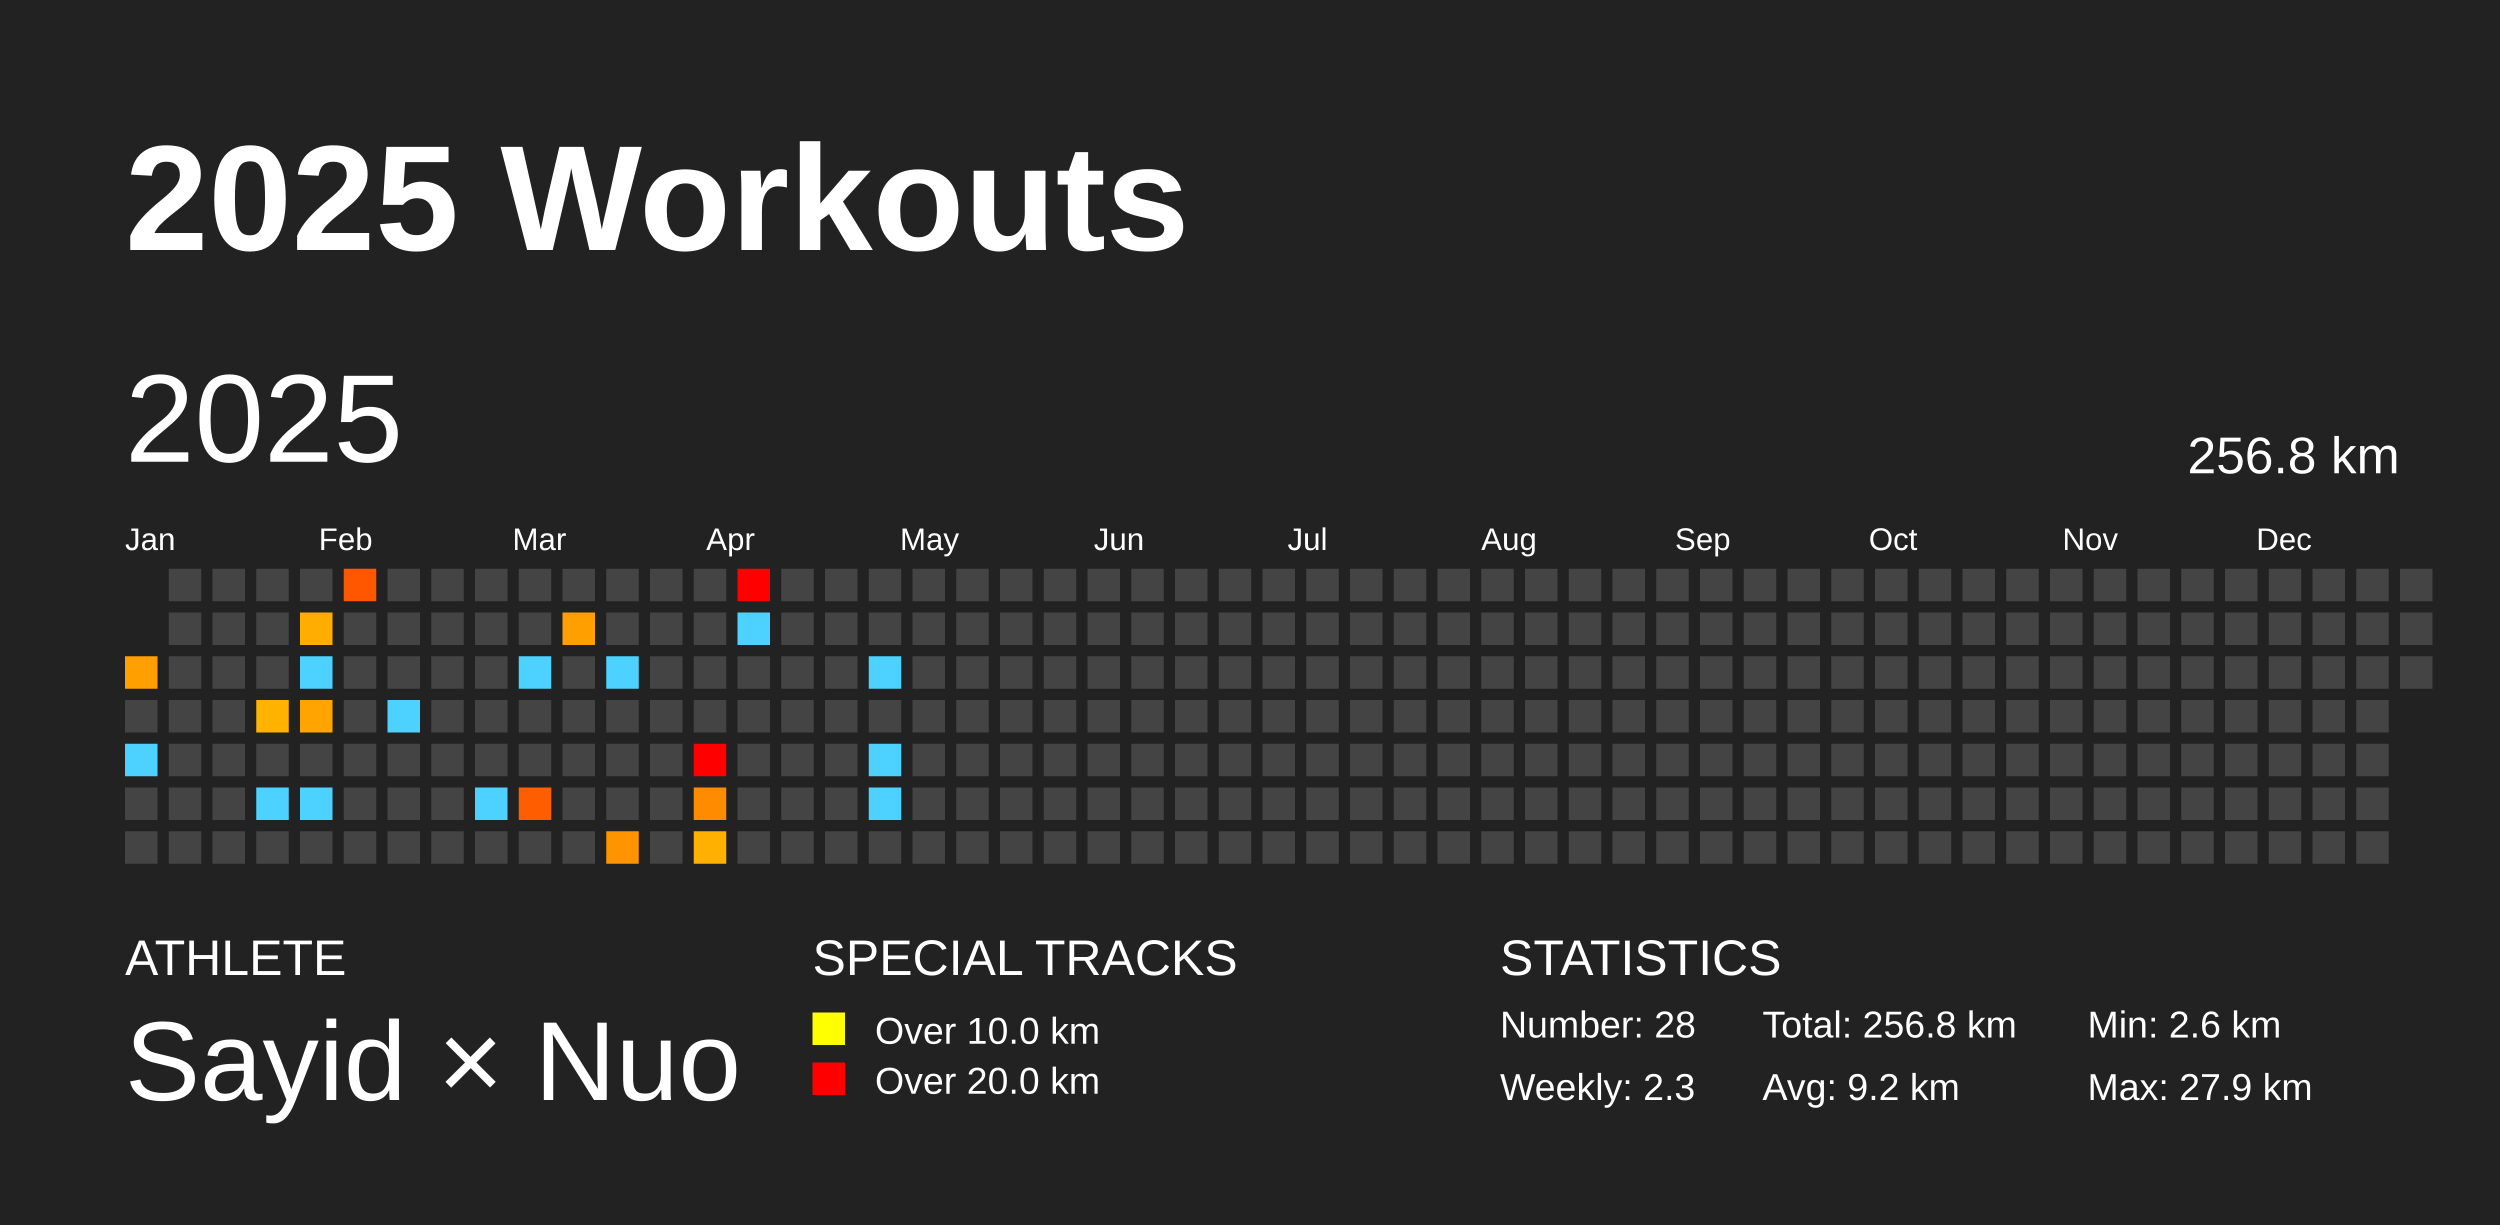
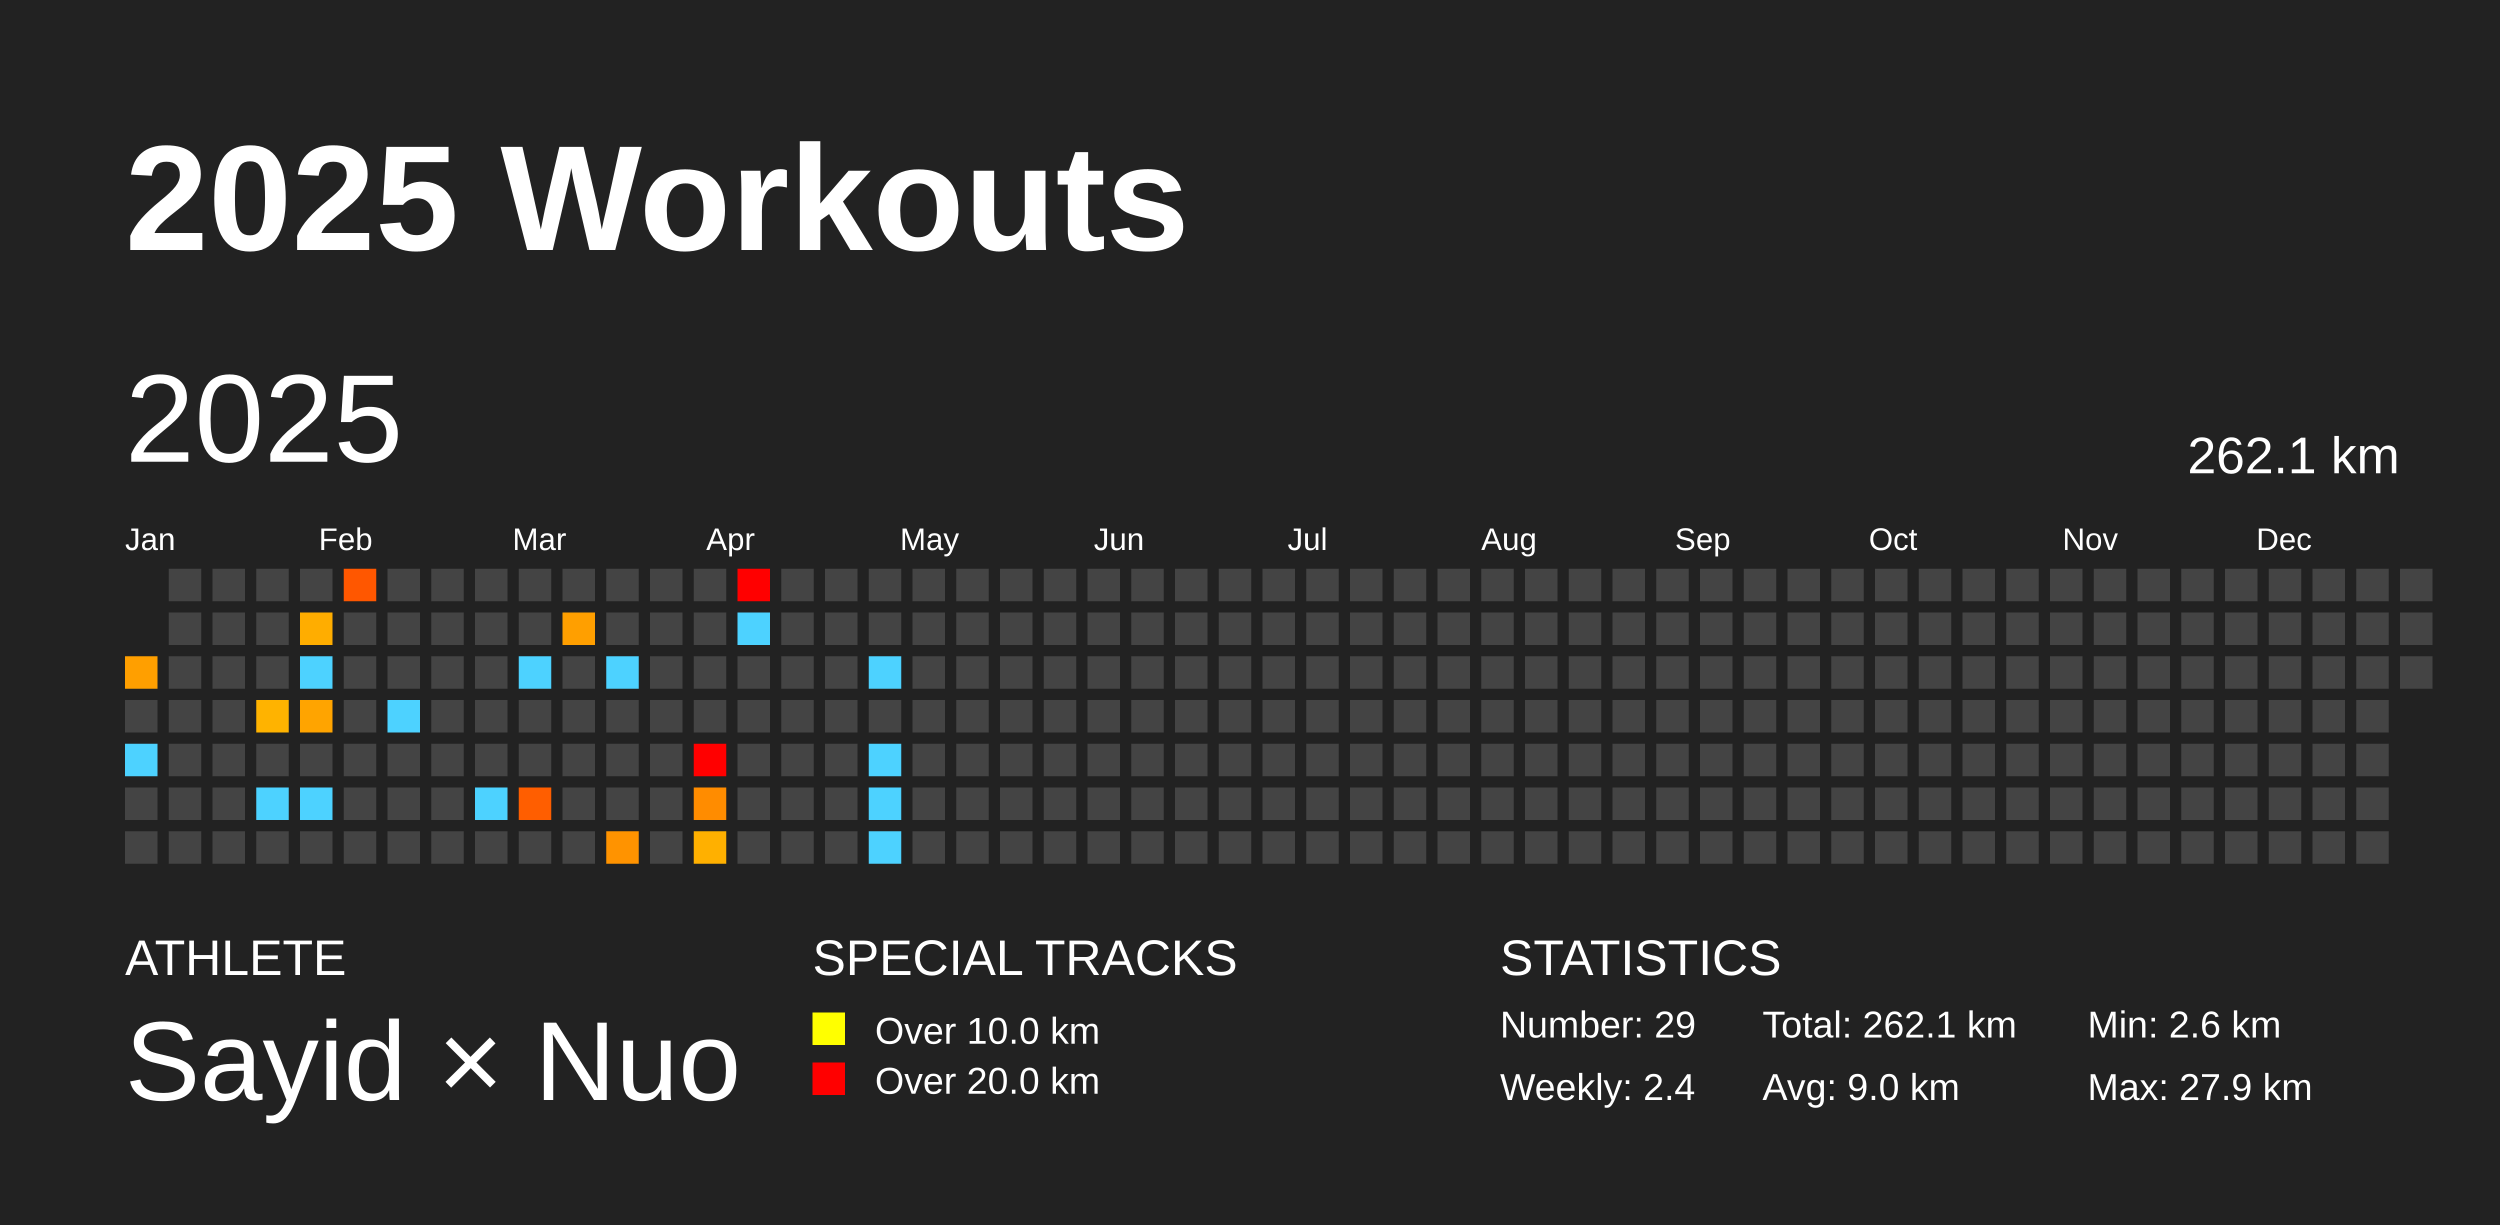
<svg xmlns="http://www.w3.org/2000/svg" baseProfile="full" height="98mm" version="1.1" viewBox="0,0,200,98" width="200mm">
  <defs />
  <rect fill="#222222" height="98" width="200" x="0" y="0" />
  <text fill="#FFFFFF" style="font-size:12px; font-family:Arial; font-weight:bold;" x="10" y="20">2025 Workouts</text>
  <text fill="#FFFFFF" style="font-size:4px; font-family:Arial" x="10" y="78">ATHLETE</text>
  <text fill="#FFFFFF" style="font-size:9px; font-family:Arial" x="10" y="88">Sayid × Nuo</text>
  <text fill="#FFFFFF" style="font-size:4px; font-family:Arial" x="65" y="78">SPECIAL TRACKS</text>
  <rect fill="yellow" height="2.6" width="2.6" x="65" y="81" />
  <text fill="#FFFFFF" style="font-size:3px; font-family:Arial" x="70" y="83.5">Over 10.0 km</text>
  <rect fill="red" height="2.6" width="2.6" x="65" y="85" />
  <text fill="#FFFFFF" style="font-size:3px; font-family:Arial" x="70" y="87.5">Over 20.0 km</text>
  <text fill="#FFFFFF" style="font-size:4px; font-family:Arial" x="120" y="78">STATISTICS</text>
-   <text fill="#FFFFFF" style="font-size:3px; font-family:Arial" x="120" y="83">Number: 28</text>
-   <text fill="#FFFFFF" style="font-size:3px; font-family:Arial" x="120" y="88">Weekly: 2.3</text>
-   <text fill="#FFFFFF" style="font-size:3px; font-family:Arial" x="141" y="83">Total: 256.8 km</text>
-   <text fill="#FFFFFF" style="font-size:3px; font-family:Arial" x="141" y="88">Avg: 9.2 km</text>
+   <text fill="#FFFFFF" style="font-size:3px; font-family:Arial" x="120" y="83">Number: 29</text>
+   <text fill="#FFFFFF" style="font-size:3px; font-family:Arial" x="120" y="88">Weekly: 2.4</text>
+   <text fill="#FFFFFF" style="font-size:3px; font-family:Arial" x="141" y="83">Total: 262.1 km</text>
+   <text fill="#FFFFFF" style="font-size:3px; font-family:Arial" x="141" y="88">Avg: 9.0 km</text>
  <text fill="#FFFFFF" style="font-size:3px; font-family:Arial" x="167" y="83">Min: 2.6 km</text>
  <text fill="#FFFFFF" style="font-size:3px; font-family:Arial" x="167" y="88">Max: 27.9 km</text>
  <text dominant-baseline="hanging" fill="#FFFFFF" style="font-size:10.0px; font-family:Arial;" x="10" y="30">2025</text>
-   <text dominant-baseline="hanging" fill="#FFFFFF" style="font-size:4.125px; font-family:Arial;" x="175" y="35">256.8 km</text>
+   <text dominant-baseline="hanging" fill="#FFFFFF" style="font-size:4.125px; font-family:Arial;" x="175" y="35">262.1 km</text>
  <text fill="#FFFFFF" style="font-size:2.5px; font-family:Arial" x="10.0" y="44">Jan</text>
  <text fill="#FFFFFF" style="font-size:2.5px; font-family:Arial" x="25.5" y="44">Feb</text>
  <text fill="#FFFFFF" style="font-size:2.5px; font-family:Arial" x="41.0" y="44">Mar</text>
  <text fill="#FFFFFF" style="font-size:2.5px; font-family:Arial" x="56.5" y="44">Apr</text>
  <text fill="#FFFFFF" style="font-size:2.5px; font-family:Arial" x="72.0" y="44">May</text>
  <text fill="#FFFFFF" style="font-size:2.5px; font-family:Arial" x="87.5" y="44">Jun</text>
  <text fill="#FFFFFF" style="font-size:2.5px; font-family:Arial" x="103.0" y="44">Jul</text>
  <text fill="#FFFFFF" style="font-size:2.5px; font-family:Arial" x="118.5" y="44">Aug</text>
  <text fill="#FFFFFF" style="font-size:2.5px; font-family:Arial" x="134.0" y="44">Sep</text>
  <text fill="#FFFFFF" style="font-size:2.5px; font-family:Arial" x="149.5" y="44">Oct</text>
  <text fill="#FFFFFF" style="font-size:2.5px; font-family:Arial" x="165.0" y="44">Nov</text>
  <text fill="#FFFFFF" style="font-size:2.5px; font-family:Arial" x="180.5" y="44">Dec</text>
  <rect fill="#ff9f00" height="2.6" width="2.6" x="10.0" y="52.5" />
  <rect fill="#444444" height="2.6" width="2.6" x="10.0" y="56.0" />
  <rect fill="#4dd2ff" height="2.6" width="2.6" x="10.0" y="59.5" />
  <rect fill="#444444" height="2.6" width="2.6" x="10.0" y="63.0" />
  <rect fill="#444444" height="2.6" width="2.6" x="10.0" y="66.5" />
  <rect fill="#444444" height="2.6" width="2.6" x="13.5" y="45.5" />
  <rect fill="#444444" height="2.6" width="2.6" x="13.5" y="49.0" />
  <rect fill="#444444" height="2.6" width="2.6" x="13.5" y="52.5" />
  <rect fill="#444444" height="2.6" width="2.6" x="13.5" y="56.0" />
  <rect fill="#444444" height="2.6" width="2.6" x="13.5" y="59.5" />
  <rect fill="#444444" height="2.6" width="2.6" x="13.5" y="63.0" />
  <rect fill="#444444" height="2.6" width="2.6" x="13.5" y="66.5" />
  <rect fill="#444444" height="2.6" width="2.6" x="17.0" y="45.5" />
  <rect fill="#444444" height="2.6" width="2.6" x="17.0" y="49.0" />
  <rect fill="#444444" height="2.6" width="2.6" x="17.0" y="52.5" />
  <rect fill="#444444" height="2.6" width="2.6" x="17.0" y="56.0" />
  <rect fill="#444444" height="2.6" width="2.6" x="17.0" y="59.5" />
  <rect fill="#444444" height="2.6" width="2.6" x="17.0" y="63.0" />
  <rect fill="#444444" height="2.6" width="2.6" x="17.0" y="66.5" />
  <rect fill="#444444" height="2.6" width="2.6" x="20.5" y="45.5" />
  <rect fill="#444444" height="2.6" width="2.6" x="20.5" y="49.0" />
  <rect fill="#444444" height="2.6" width="2.6" x="20.5" y="52.5" />
  <rect fill="#ffb300" height="2.6" width="2.6" x="20.5" y="56.0" />
  <rect fill="#444444" height="2.6" width="2.6" x="20.5" y="59.5" />
  <rect fill="#4dd2ff" height="2.6" width="2.6" x="20.5" y="63.0" />
  <rect fill="#444444" height="2.6" width="2.6" x="20.5" y="66.5" />
  <rect fill="#444444" height="2.6" width="2.6" x="24.0" y="45.5" />
  <rect fill="#ffad00" height="2.6" width="2.6" x="24.0" y="49.0" />
  <rect fill="#4dd2ff" height="2.6" width="2.6" x="24.0" y="52.5" />
  <rect fill="#ffa400" height="2.6" width="2.6" x="24.0" y="56.0" />
  <rect fill="#444444" height="2.6" width="2.6" x="24.0" y="59.5" />
  <rect fill="#4dd2ff" height="2.6" width="2.6" x="24.0" y="63.0" />
  <rect fill="#444444" height="2.6" width="2.6" x="24.0" y="66.5" />
  <rect fill="#ff5700" height="2.6" width="2.6" x="27.5" y="45.5" />
  <rect fill="#444444" height="2.6" width="2.6" x="27.5" y="49.0" />
  <rect fill="#444444" height="2.6" width="2.6" x="27.5" y="52.5" />
  <rect fill="#444444" height="2.6" width="2.6" x="27.5" y="56.0" />
  <rect fill="#444444" height="2.6" width="2.6" x="27.5" y="59.5" />
  <rect fill="#444444" height="2.6" width="2.6" x="27.5" y="63.0" />
  <rect fill="#444444" height="2.6" width="2.6" x="27.5" y="66.5" />
  <rect fill="#444444" height="2.6" width="2.6" x="31.0" y="45.5" />
  <rect fill="#444444" height="2.6" width="2.6" x="31.0" y="49.0" />
  <rect fill="#444444" height="2.6" width="2.6" x="31.0" y="52.5" />
  <rect fill="#4dd2ff" height="2.6" width="2.6" x="31.0" y="56.0" />
  <rect fill="#444444" height="2.6" width="2.6" x="31.0" y="59.5" />
  <rect fill="#444444" height="2.6" width="2.6" x="31.0" y="63.0" />
  <rect fill="#444444" height="2.6" width="2.6" x="31.0" y="66.5" />
  <rect fill="#444444" height="2.6" width="2.6" x="34.5" y="45.5" />
  <rect fill="#444444" height="2.6" width="2.6" x="34.5" y="49.0" />
  <rect fill="#444444" height="2.6" width="2.6" x="34.5" y="52.5" />
  <rect fill="#444444" height="2.6" width="2.6" x="34.5" y="56.0" />
  <rect fill="#444444" height="2.6" width="2.6" x="34.5" y="59.5" />
  <rect fill="#444444" height="2.6" width="2.6" x="34.5" y="63.0" />
  <rect fill="#444444" height="2.6" width="2.6" x="34.5" y="66.5" />
  <rect fill="#444444" height="2.6" width="2.6" x="38.0" y="45.5" />
  <rect fill="#444444" height="2.6" width="2.6" x="38.0" y="49.0" />
  <rect fill="#444444" height="2.6" width="2.6" x="38.0" y="52.5" />
  <rect fill="#444444" height="2.6" width="2.6" x="38.0" y="56.0" />
  <rect fill="#444444" height="2.6" width="2.6" x="38.0" y="59.5" />
  <rect fill="#4dd2ff" height="2.6" width="2.6" x="38.0" y="63.0" />
  <rect fill="#444444" height="2.6" width="2.6" x="38.0" y="66.5" />
  <rect fill="#444444" height="2.6" width="2.6" x="41.5" y="45.5" />
  <rect fill="#444444" height="2.6" width="2.6" x="41.5" y="49.0" />
  <rect fill="#4dd2ff" height="2.6" width="2.6" x="41.5" y="52.5" />
  <rect fill="#444444" height="2.6" width="2.6" x="41.5" y="56.0" />
  <rect fill="#444444" height="2.6" width="2.6" x="41.5" y="59.5" />
  <rect fill="#ff5e00" height="2.6" width="2.6" x="41.5" y="63.0" />
  <rect fill="#444444" height="2.6" width="2.6" x="41.5" y="66.5" />
  <rect fill="#444444" height="2.6" width="2.6" x="45.0" y="45.5" />
  <rect fill="#ff9f00" height="2.6" width="2.6" x="45.0" y="49.0" />
  <rect fill="#444444" height="2.6" width="2.6" x="45.0" y="52.5" />
  <rect fill="#444444" height="2.6" width="2.6" x="45.0" y="56.0" />
  <rect fill="#444444" height="2.6" width="2.6" x="45.0" y="59.5" />
  <rect fill="#444444" height="2.6" width="2.6" x="45.0" y="63.0" />
  <rect fill="#444444" height="2.6" width="2.6" x="45.0" y="66.5" />
  <rect fill="#444444" height="2.6" width="2.6" x="48.5" y="45.5" />
  <rect fill="#444444" height="2.6" width="2.6" x="48.5" y="49.0" />
  <rect fill="#4dd2ff" height="2.6" width="2.6" x="48.5" y="52.5" />
  <rect fill="#444444" height="2.6" width="2.6" x="48.5" y="56.0" />
  <rect fill="#444444" height="2.6" width="2.6" x="48.5" y="59.5" />
  <rect fill="#444444" height="2.6" width="2.6" x="48.5" y="63.0" />
  <rect fill="#ff9300" height="2.6" width="2.6" x="48.5" y="66.5" />
  <rect fill="#444444" height="2.6" width="2.6" x="52.0" y="45.5" />
  <rect fill="#444444" height="2.6" width="2.6" x="52.0" y="49.0" />
  <rect fill="#444444" height="2.6" width="2.6" x="52.0" y="52.5" />
  <rect fill="#444444" height="2.6" width="2.6" x="52.0" y="56.0" />
  <rect fill="#444444" height="2.6" width="2.6" x="52.0" y="59.5" />
  <rect fill="#444444" height="2.6" width="2.6" x="52.0" y="63.0" />
  <rect fill="#444444" height="2.6" width="2.6" x="52.0" y="66.5" />
  <rect fill="#444444" height="2.6" width="2.6" x="55.5" y="45.5" />
  <rect fill="#444444" height="2.6" width="2.6" x="55.5" y="49.0" />
  <rect fill="#444444" height="2.6" width="2.6" x="55.5" y="52.5" />
  <rect fill="#444444" height="2.6" width="2.6" x="55.5" y="56.0" />
  <rect fill="red" height="2.6" width="2.6" x="55.5" y="59.5" />
  <rect fill="#ff8c00" height="2.6" width="2.6" x="55.5" y="63.0" />
  <rect fill="#ffb000" height="2.6" width="2.6" x="55.5" y="66.5" />
  <rect fill="red" height="2.6" width="2.6" x="59.0" y="45.5" />
  <rect fill="#4dd2ff" height="2.6" width="2.6" x="59.0" y="49.0" />
  <rect fill="#444444" height="2.6" width="2.6" x="59.0" y="52.5" />
  <rect fill="#444444" height="2.6" width="2.6" x="59.0" y="56.0" />
  <rect fill="#444444" height="2.6" width="2.6" x="59.0" y="59.5" />
  <rect fill="#444444" height="2.6" width="2.6" x="59.0" y="63.0" />
  <rect fill="#444444" height="2.6" width="2.6" x="59.0" y="66.5" />
  <rect fill="#444444" height="2.6" width="2.6" x="62.5" y="45.5" />
  <rect fill="#444444" height="2.6" width="2.6" x="62.5" y="49.0" />
  <rect fill="#444444" height="2.6" width="2.6" x="62.5" y="52.5" />
  <rect fill="#444444" height="2.6" width="2.6" x="62.5" y="56.0" />
  <rect fill="#444444" height="2.6" width="2.6" x="62.5" y="59.5" />
  <rect fill="#444444" height="2.6" width="2.6" x="62.5" y="63.0" />
  <rect fill="#444444" height="2.6" width="2.6" x="62.5" y="66.5" />
  <rect fill="#444444" height="2.6" width="2.6" x="66.0" y="45.5" />
  <rect fill="#444444" height="2.6" width="2.6" x="66.0" y="49.0" />
  <rect fill="#444444" height="2.6" width="2.6" x="66.0" y="52.5" />
  <rect fill="#444444" height="2.6" width="2.6" x="66.0" y="56.0" />
  <rect fill="#444444" height="2.6" width="2.6" x="66.0" y="59.5" />
  <rect fill="#444444" height="2.6" width="2.6" x="66.0" y="63.0" />
  <rect fill="#444444" height="2.6" width="2.6" x="66.0" y="66.5" />
  <rect fill="#444444" height="2.6" width="2.6" x="69.5" y="45.5" />
  <rect fill="#444444" height="2.6" width="2.6" x="69.5" y="49.0" />
  <rect fill="#4dd2ff" height="2.6" width="2.6" x="69.5" y="52.5" />
  <rect fill="#444444" height="2.6" width="2.6" x="69.5" y="56.0" />
  <rect fill="#4dd2ff" height="2.6" width="2.6" x="69.5" y="59.5" />
  <rect fill="#4dd2ff" height="2.6" width="2.6" x="69.5" y="63.0" />
-   <rect fill="#444444" height="2.6" width="2.6" x="69.5" y="66.5" />
+   <rect fill="#4dd2ff" height="2.6" width="2.6" x="69.5" y="66.5" />
  <rect fill="#444444" height="2.6" width="2.6" x="73.0" y="45.5" />
  <rect fill="#444444" height="2.6" width="2.6" x="73.0" y="49.0" />
  <rect fill="#444444" height="2.6" width="2.6" x="73.0" y="52.5" />
  <rect fill="#444444" height="2.6" width="2.6" x="73.0" y="56.0" />
  <rect fill="#444444" height="2.6" width="2.6" x="73.0" y="59.5" />
  <rect fill="#444444" height="2.6" width="2.6" x="73.0" y="63.0" />
  <rect fill="#444444" height="2.6" width="2.6" x="73.0" y="66.5" />
  <rect fill="#444444" height="2.6" width="2.6" x="76.5" y="45.5" />
  <rect fill="#444444" height="2.6" width="2.6" x="76.5" y="49.0" />
  <rect fill="#444444" height="2.6" width="2.6" x="76.5" y="52.5" />
  <rect fill="#444444" height="2.6" width="2.6" x="76.5" y="56.0" />
  <rect fill="#444444" height="2.6" width="2.6" x="76.5" y="59.5" />
  <rect fill="#444444" height="2.6" width="2.6" x="76.5" y="63.0" />
  <rect fill="#444444" height="2.6" width="2.6" x="76.5" y="66.5" />
  <rect fill="#444444" height="2.6" width="2.6" x="80.0" y="45.5" />
  <rect fill="#444444" height="2.6" width="2.6" x="80.0" y="49.0" />
  <rect fill="#444444" height="2.6" width="2.6" x="80.0" y="52.5" />
  <rect fill="#444444" height="2.6" width="2.6" x="80.0" y="56.0" />
  <rect fill="#444444" height="2.6" width="2.6" x="80.0" y="59.5" />
  <rect fill="#444444" height="2.6" width="2.6" x="80.0" y="63.0" />
  <rect fill="#444444" height="2.6" width="2.6" x="80.0" y="66.5" />
  <rect fill="#444444" height="2.6" width="2.6" x="83.5" y="45.5" />
  <rect fill="#444444" height="2.6" width="2.6" x="83.5" y="49.0" />
  <rect fill="#444444" height="2.6" width="2.6" x="83.5" y="52.5" />
  <rect fill="#444444" height="2.6" width="2.6" x="83.5" y="56.0" />
  <rect fill="#444444" height="2.6" width="2.6" x="83.5" y="59.5" />
  <rect fill="#444444" height="2.6" width="2.6" x="83.5" y="63.0" />
  <rect fill="#444444" height="2.6" width="2.6" x="83.5" y="66.5" />
  <rect fill="#444444" height="2.6" width="2.6" x="87.0" y="45.5" />
  <rect fill="#444444" height="2.6" width="2.6" x="87.0" y="49.0" />
  <rect fill="#444444" height="2.6" width="2.6" x="87.0" y="52.5" />
  <rect fill="#444444" height="2.6" width="2.6" x="87.0" y="56.0" />
  <rect fill="#444444" height="2.6" width="2.6" x="87.0" y="59.5" />
  <rect fill="#444444" height="2.6" width="2.6" x="87.0" y="63.0" />
  <rect fill="#444444" height="2.6" width="2.6" x="87.0" y="66.5" />
  <rect fill="#444444" height="2.6" width="2.6" x="90.5" y="45.5" />
  <rect fill="#444444" height="2.6" width="2.6" x="90.5" y="49.0" />
  <rect fill="#444444" height="2.6" width="2.6" x="90.5" y="52.5" />
  <rect fill="#444444" height="2.6" width="2.6" x="90.5" y="56.0" />
  <rect fill="#444444" height="2.6" width="2.6" x="90.5" y="59.5" />
  <rect fill="#444444" height="2.6" width="2.6" x="90.5" y="63.0" />
  <rect fill="#444444" height="2.6" width="2.6" x="90.5" y="66.5" />
  <rect fill="#444444" height="2.6" width="2.6" x="94.0" y="45.5" />
  <rect fill="#444444" height="2.6" width="2.6" x="94.0" y="49.0" />
  <rect fill="#444444" height="2.6" width="2.6" x="94.0" y="52.5" />
  <rect fill="#444444" height="2.6" width="2.6" x="94.0" y="56.0" />
  <rect fill="#444444" height="2.6" width="2.6" x="94.0" y="59.5" />
  <rect fill="#444444" height="2.6" width="2.6" x="94.0" y="63.0" />
  <rect fill="#444444" height="2.6" width="2.6" x="94.0" y="66.5" />
  <rect fill="#444444" height="2.6" width="2.6" x="97.5" y="45.5" />
  <rect fill="#444444" height="2.6" width="2.6" x="97.5" y="49.0" />
  <rect fill="#444444" height="2.6" width="2.6" x="97.5" y="52.5" />
  <rect fill="#444444" height="2.6" width="2.6" x="97.5" y="56.0" />
  <rect fill="#444444" height="2.6" width="2.6" x="97.5" y="59.5" />
  <rect fill="#444444" height="2.6" width="2.6" x="97.5" y="63.0" />
  <rect fill="#444444" height="2.6" width="2.6" x="97.5" y="66.5" />
  <rect fill="#444444" height="2.6" width="2.6" x="101.0" y="45.5" />
  <rect fill="#444444" height="2.6" width="2.6" x="101.0" y="49.0" />
  <rect fill="#444444" height="2.6" width="2.6" x="101.0" y="52.5" />
  <rect fill="#444444" height="2.6" width="2.6" x="101.0" y="56.0" />
  <rect fill="#444444" height="2.6" width="2.6" x="101.0" y="59.5" />
  <rect fill="#444444" height="2.6" width="2.6" x="101.0" y="63.0" />
  <rect fill="#444444" height="2.6" width="2.6" x="101.0" y="66.5" />
  <rect fill="#444444" height="2.6" width="2.6" x="104.5" y="45.5" />
  <rect fill="#444444" height="2.6" width="2.6" x="104.5" y="49.0" />
  <rect fill="#444444" height="2.6" width="2.6" x="104.5" y="52.5" />
  <rect fill="#444444" height="2.6" width="2.6" x="104.5" y="56.0" />
  <rect fill="#444444" height="2.6" width="2.6" x="104.5" y="59.5" />
  <rect fill="#444444" height="2.6" width="2.6" x="104.5" y="63.0" />
  <rect fill="#444444" height="2.6" width="2.6" x="104.5" y="66.5" />
  <rect fill="#444444" height="2.6" width="2.6" x="108.0" y="45.5" />
  <rect fill="#444444" height="2.6" width="2.6" x="108.0" y="49.0" />
  <rect fill="#444444" height="2.6" width="2.6" x="108.0" y="52.5" />
  <rect fill="#444444" height="2.6" width="2.6" x="108.0" y="56.0" />
  <rect fill="#444444" height="2.6" width="2.6" x="108.0" y="59.5" />
  <rect fill="#444444" height="2.6" width="2.6" x="108.0" y="63.0" />
  <rect fill="#444444" height="2.6" width="2.6" x="108.0" y="66.5" />
  <rect fill="#444444" height="2.6" width="2.6" x="111.5" y="45.5" />
  <rect fill="#444444" height="2.6" width="2.6" x="111.5" y="49.0" />
  <rect fill="#444444" height="2.6" width="2.6" x="111.5" y="52.5" />
  <rect fill="#444444" height="2.6" width="2.6" x="111.5" y="56.0" />
  <rect fill="#444444" height="2.6" width="2.6" x="111.5" y="59.5" />
  <rect fill="#444444" height="2.6" width="2.6" x="111.5" y="63.0" />
  <rect fill="#444444" height="2.6" width="2.6" x="111.5" y="66.5" />
  <rect fill="#444444" height="2.6" width="2.6" x="115.0" y="45.5" />
  <rect fill="#444444" height="2.6" width="2.6" x="115.0" y="49.0" />
  <rect fill="#444444" height="2.6" width="2.6" x="115.0" y="52.5" />
  <rect fill="#444444" height="2.6" width="2.6" x="115.0" y="56.0" />
  <rect fill="#444444" height="2.6" width="2.6" x="115.0" y="59.5" />
  <rect fill="#444444" height="2.6" width="2.6" x="115.0" y="63.0" />
  <rect fill="#444444" height="2.6" width="2.6" x="115.0" y="66.5" />
  <rect fill="#444444" height="2.6" width="2.6" x="118.5" y="45.5" />
  <rect fill="#444444" height="2.6" width="2.6" x="118.5" y="49.0" />
  <rect fill="#444444" height="2.6" width="2.6" x="118.5" y="52.5" />
  <rect fill="#444444" height="2.6" width="2.6" x="118.5" y="56.0" />
  <rect fill="#444444" height="2.6" width="2.6" x="118.5" y="59.5" />
  <rect fill="#444444" height="2.6" width="2.6" x="118.5" y="63.0" />
  <rect fill="#444444" height="2.6" width="2.6" x="118.5" y="66.5" />
  <rect fill="#444444" height="2.6" width="2.6" x="122.0" y="45.5" />
  <rect fill="#444444" height="2.6" width="2.6" x="122.0" y="49.0" />
  <rect fill="#444444" height="2.6" width="2.6" x="122.0" y="52.5" />
  <rect fill="#444444" height="2.6" width="2.6" x="122.0" y="56.0" />
  <rect fill="#444444" height="2.6" width="2.6" x="122.0" y="59.5" />
  <rect fill="#444444" height="2.6" width="2.6" x="122.0" y="63.0" />
  <rect fill="#444444" height="2.6" width="2.6" x="122.0" y="66.5" />
  <rect fill="#444444" height="2.6" width="2.6" x="125.5" y="45.5" />
  <rect fill="#444444" height="2.6" width="2.6" x="125.5" y="49.0" />
  <rect fill="#444444" height="2.6" width="2.6" x="125.5" y="52.5" />
  <rect fill="#444444" height="2.6" width="2.6" x="125.5" y="56.0" />
  <rect fill="#444444" height="2.6" width="2.6" x="125.5" y="59.5" />
  <rect fill="#444444" height="2.6" width="2.6" x="125.5" y="63.0" />
  <rect fill="#444444" height="2.6" width="2.6" x="125.5" y="66.5" />
  <rect fill="#444444" height="2.6" width="2.6" x="129.0" y="45.5" />
  <rect fill="#444444" height="2.6" width="2.6" x="129.0" y="49.0" />
  <rect fill="#444444" height="2.6" width="2.6" x="129.0" y="52.5" />
  <rect fill="#444444" height="2.6" width="2.6" x="129.0" y="56.0" />
  <rect fill="#444444" height="2.6" width="2.6" x="129.0" y="59.5" />
  <rect fill="#444444" height="2.6" width="2.6" x="129.0" y="63.0" />
  <rect fill="#444444" height="2.6" width="2.6" x="129.0" y="66.5" />
  <rect fill="#444444" height="2.6" width="2.6" x="132.5" y="45.5" />
  <rect fill="#444444" height="2.6" width="2.6" x="132.5" y="49.0" />
  <rect fill="#444444" height="2.6" width="2.6" x="132.5" y="52.5" />
  <rect fill="#444444" height="2.6" width="2.6" x="132.5" y="56.0" />
  <rect fill="#444444" height="2.6" width="2.6" x="132.5" y="59.5" />
  <rect fill="#444444" height="2.6" width="2.6" x="132.5" y="63.0" />
  <rect fill="#444444" height="2.6" width="2.6" x="132.5" y="66.5" />
  <rect fill="#444444" height="2.6" width="2.6" x="136.0" y="45.5" />
  <rect fill="#444444" height="2.6" width="2.6" x="136.0" y="49.0" />
  <rect fill="#444444" height="2.6" width="2.6" x="136.0" y="52.5" />
  <rect fill="#444444" height="2.6" width="2.6" x="136.0" y="56.0" />
  <rect fill="#444444" height="2.6" width="2.6" x="136.0" y="59.5" />
  <rect fill="#444444" height="2.6" width="2.6" x="136.0" y="63.0" />
  <rect fill="#444444" height="2.6" width="2.6" x="136.0" y="66.5" />
  <rect fill="#444444" height="2.6" width="2.6" x="139.5" y="45.5" />
  <rect fill="#444444" height="2.6" width="2.6" x="139.5" y="49.0" />
  <rect fill="#444444" height="2.6" width="2.6" x="139.5" y="52.5" />
  <rect fill="#444444" height="2.6" width="2.6" x="139.5" y="56.0" />
  <rect fill="#444444" height="2.6" width="2.6" x="139.5" y="59.5" />
  <rect fill="#444444" height="2.6" width="2.6" x="139.5" y="63.0" />
  <rect fill="#444444" height="2.6" width="2.6" x="139.5" y="66.5" />
  <rect fill="#444444" height="2.6" width="2.6" x="143.0" y="45.5" />
  <rect fill="#444444" height="2.6" width="2.6" x="143.0" y="49.0" />
  <rect fill="#444444" height="2.6" width="2.6" x="143.0" y="52.5" />
  <rect fill="#444444" height="2.6" width="2.6" x="143.0" y="56.0" />
  <rect fill="#444444" height="2.6" width="2.6" x="143.0" y="59.5" />
  <rect fill="#444444" height="2.6" width="2.6" x="143.0" y="63.0" />
  <rect fill="#444444" height="2.6" width="2.6" x="143.0" y="66.5" />
  <rect fill="#444444" height="2.6" width="2.6" x="146.5" y="45.5" />
  <rect fill="#444444" height="2.6" width="2.6" x="146.5" y="49.0" />
  <rect fill="#444444" height="2.6" width="2.6" x="146.5" y="52.5" />
  <rect fill="#444444" height="2.6" width="2.6" x="146.5" y="56.0" />
  <rect fill="#444444" height="2.6" width="2.6" x="146.5" y="59.5" />
  <rect fill="#444444" height="2.6" width="2.6" x="146.5" y="63.0" />
  <rect fill="#444444" height="2.6" width="2.6" x="146.5" y="66.5" />
  <rect fill="#444444" height="2.6" width="2.6" x="150.0" y="45.5" />
  <rect fill="#444444" height="2.6" width="2.6" x="150.0" y="49.0" />
  <rect fill="#444444" height="2.6" width="2.6" x="150.0" y="52.5" />
  <rect fill="#444444" height="2.6" width="2.6" x="150.0" y="56.0" />
  <rect fill="#444444" height="2.6" width="2.6" x="150.0" y="59.5" />
  <rect fill="#444444" height="2.6" width="2.6" x="150.0" y="63.0" />
  <rect fill="#444444" height="2.6" width="2.6" x="150.0" y="66.5" />
  <rect fill="#444444" height="2.6" width="2.6" x="153.5" y="45.5" />
  <rect fill="#444444" height="2.6" width="2.6" x="153.5" y="49.0" />
  <rect fill="#444444" height="2.6" width="2.6" x="153.5" y="52.5" />
  <rect fill="#444444" height="2.6" width="2.6" x="153.5" y="56.0" />
  <rect fill="#444444" height="2.6" width="2.6" x="153.5" y="59.5" />
  <rect fill="#444444" height="2.6" width="2.6" x="153.5" y="63.0" />
  <rect fill="#444444" height="2.6" width="2.6" x="153.5" y="66.5" />
  <rect fill="#444444" height="2.6" width="2.6" x="157.0" y="45.5" />
  <rect fill="#444444" height="2.6" width="2.6" x="157.0" y="49.0" />
  <rect fill="#444444" height="2.6" width="2.6" x="157.0" y="52.5" />
  <rect fill="#444444" height="2.6" width="2.6" x="157.0" y="56.0" />
  <rect fill="#444444" height="2.6" width="2.6" x="157.0" y="59.5" />
  <rect fill="#444444" height="2.6" width="2.6" x="157.0" y="63.0" />
  <rect fill="#444444" height="2.6" width="2.6" x="157.0" y="66.5" />
  <rect fill="#444444" height="2.6" width="2.6" x="160.5" y="45.5" />
  <rect fill="#444444" height="2.6" width="2.6" x="160.5" y="49.0" />
  <rect fill="#444444" height="2.6" width="2.6" x="160.5" y="52.5" />
  <rect fill="#444444" height="2.6" width="2.6" x="160.5" y="56.0" />
  <rect fill="#444444" height="2.6" width="2.6" x="160.5" y="59.5" />
  <rect fill="#444444" height="2.6" width="2.6" x="160.5" y="63.0" />
  <rect fill="#444444" height="2.6" width="2.6" x="160.5" y="66.5" />
  <rect fill="#444444" height="2.6" width="2.6" x="164.0" y="45.5" />
  <rect fill="#444444" height="2.6" width="2.6" x="164.0" y="49.0" />
  <rect fill="#444444" height="2.6" width="2.6" x="164.0" y="52.5" />
  <rect fill="#444444" height="2.6" width="2.6" x="164.0" y="56.0" />
  <rect fill="#444444" height="2.6" width="2.6" x="164.0" y="59.5" />
  <rect fill="#444444" height="2.6" width="2.6" x="164.0" y="63.0" />
  <rect fill="#444444" height="2.6" width="2.6" x="164.0" y="66.5" />
  <rect fill="#444444" height="2.6" width="2.6" x="167.5" y="45.5" />
  <rect fill="#444444" height="2.6" width="2.6" x="167.5" y="49.0" />
  <rect fill="#444444" height="2.6" width="2.6" x="167.5" y="52.5" />
  <rect fill="#444444" height="2.6" width="2.6" x="167.5" y="56.0" />
  <rect fill="#444444" height="2.6" width="2.6" x="167.5" y="59.5" />
  <rect fill="#444444" height="2.6" width="2.6" x="167.5" y="63.0" />
  <rect fill="#444444" height="2.6" width="2.6" x="167.5" y="66.5" />
  <rect fill="#444444" height="2.6" width="2.6" x="171.0" y="45.5" />
  <rect fill="#444444" height="2.6" width="2.6" x="171.0" y="49.0" />
  <rect fill="#444444" height="2.6" width="2.6" x="171.0" y="52.5" />
  <rect fill="#444444" height="2.6" width="2.6" x="171.0" y="56.0" />
  <rect fill="#444444" height="2.6" width="2.6" x="171.0" y="59.5" />
  <rect fill="#444444" height="2.6" width="2.6" x="171.0" y="63.0" />
  <rect fill="#444444" height="2.6" width="2.6" x="171.0" y="66.5" />
  <rect fill="#444444" height="2.6" width="2.6" x="174.5" y="45.5" />
  <rect fill="#444444" height="2.6" width="2.6" x="174.5" y="49.0" />
  <rect fill="#444444" height="2.6" width="2.6" x="174.5" y="52.5" />
  <rect fill="#444444" height="2.6" width="2.6" x="174.5" y="56.0" />
  <rect fill="#444444" height="2.6" width="2.6" x="174.5" y="59.5" />
  <rect fill="#444444" height="2.6" width="2.6" x="174.5" y="63.0" />
  <rect fill="#444444" height="2.6" width="2.6" x="174.5" y="66.5" />
  <rect fill="#444444" height="2.6" width="2.6" x="178.0" y="45.5" />
  <rect fill="#444444" height="2.6" width="2.6" x="178.0" y="49.0" />
  <rect fill="#444444" height="2.6" width="2.6" x="178.0" y="52.5" />
  <rect fill="#444444" height="2.6" width="2.6" x="178.0" y="56.0" />
  <rect fill="#444444" height="2.6" width="2.6" x="178.0" y="59.5" />
  <rect fill="#444444" height="2.6" width="2.6" x="178.0" y="63.0" />
  <rect fill="#444444" height="2.6" width="2.6" x="178.0" y="66.5" />
  <rect fill="#444444" height="2.6" width="2.6" x="181.5" y="45.5" />
  <rect fill="#444444" height="2.6" width="2.6" x="181.5" y="49.0" />
  <rect fill="#444444" height="2.6" width="2.6" x="181.5" y="52.5" />
  <rect fill="#444444" height="2.6" width="2.6" x="181.5" y="56.0" />
  <rect fill="#444444" height="2.6" width="2.6" x="181.5" y="59.5" />
  <rect fill="#444444" height="2.6" width="2.6" x="181.5" y="63.0" />
  <rect fill="#444444" height="2.6" width="2.6" x="181.5" y="66.5" />
  <rect fill="#444444" height="2.6" width="2.6" x="185.0" y="45.5" />
  <rect fill="#444444" height="2.6" width="2.6" x="185.0" y="49.0" />
  <rect fill="#444444" height="2.6" width="2.6" x="185.0" y="52.5" />
  <rect fill="#444444" height="2.6" width="2.6" x="185.0" y="56.0" />
  <rect fill="#444444" height="2.6" width="2.6" x="185.0" y="59.5" />
  <rect fill="#444444" height="2.6" width="2.6" x="185.0" y="63.0" />
  <rect fill="#444444" height="2.6" width="2.6" x="185.0" y="66.5" />
  <rect fill="#444444" height="2.6" width="2.6" x="188.5" y="45.5" />
  <rect fill="#444444" height="2.6" width="2.6" x="188.5" y="49.0" />
  <rect fill="#444444" height="2.6" width="2.6" x="188.5" y="52.5" />
  <rect fill="#444444" height="2.6" width="2.6" x="188.5" y="56.0" />
  <rect fill="#444444" height="2.6" width="2.6" x="188.5" y="59.5" />
  <rect fill="#444444" height="2.6" width="2.6" x="188.5" y="63.0" />
  <rect fill="#444444" height="2.6" width="2.6" x="188.5" y="66.5" />
  <rect fill="#444444" height="2.6" width="2.6" x="192.0" y="45.5" />
  <rect fill="#444444" height="2.6" width="2.6" x="192.0" y="49.0" />
  <rect fill="#444444" height="2.6" width="2.6" x="192.0" y="52.5" />
</svg>
